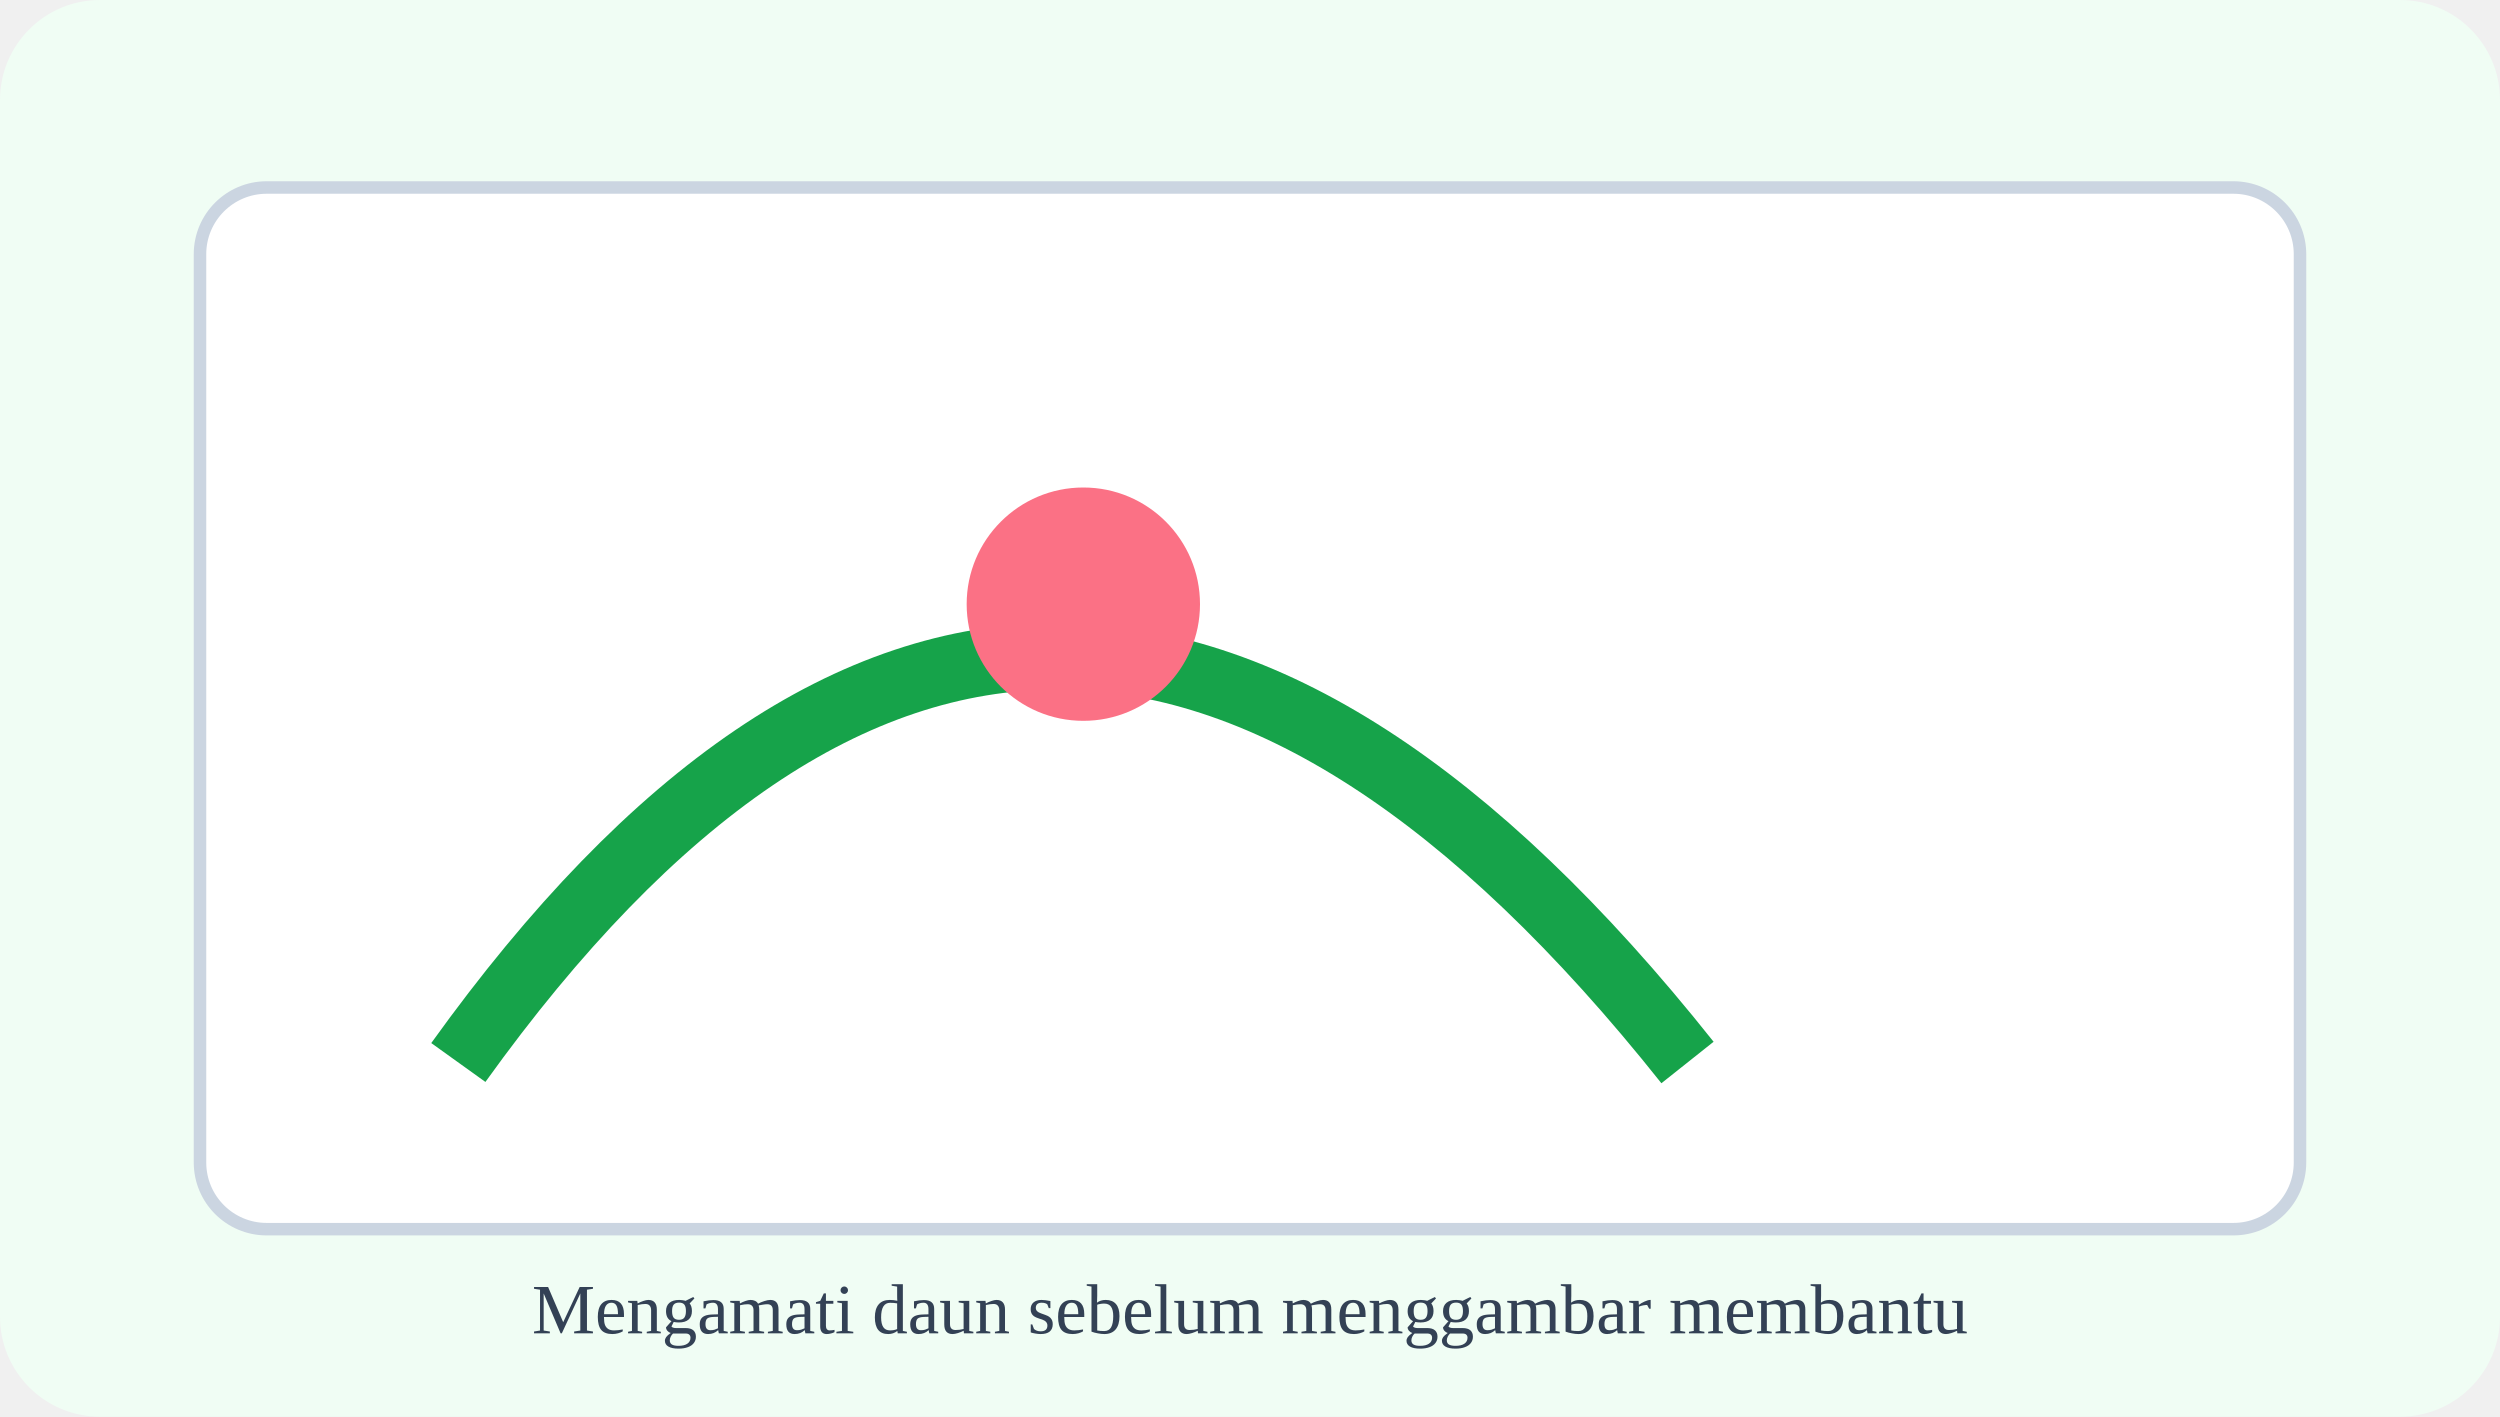
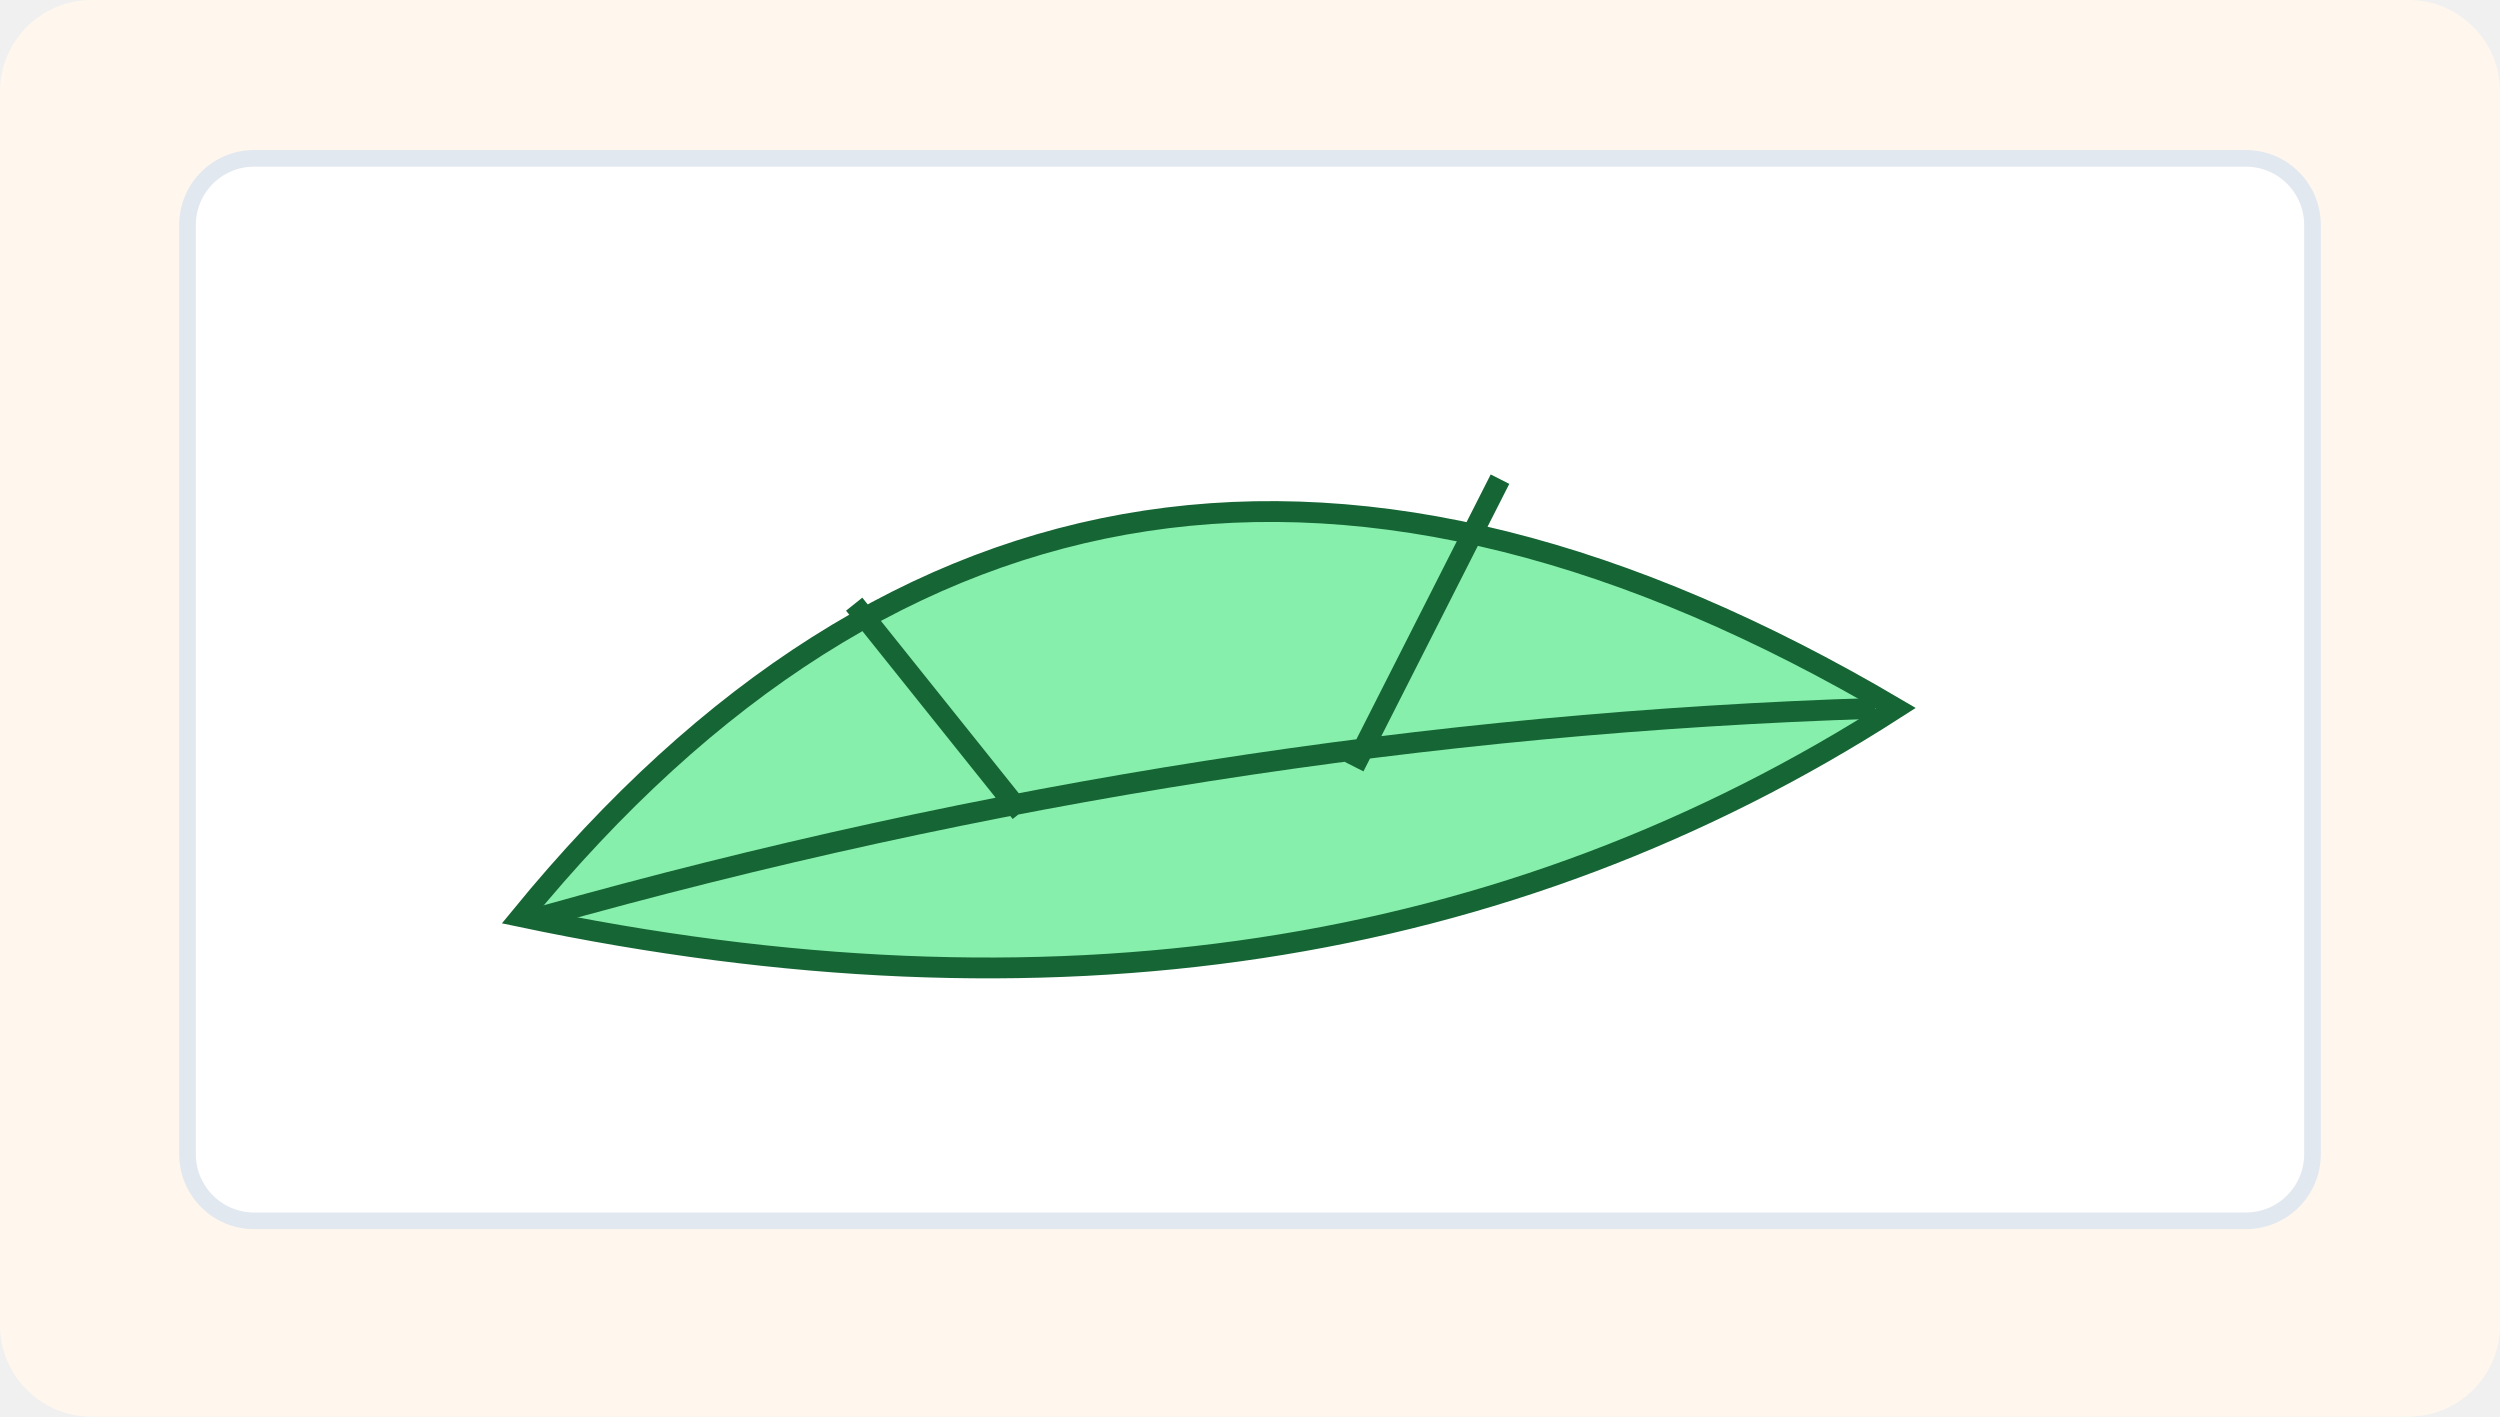
- <svg xmlns="http://www.w3.org/2000/svg" width="600" height="340" viewBox="0 0 600 340">
-   <rect width="600" height="340" rx="24" fill="#f0fdf4" />
-   <rect x="48" y="45" width="504" height="250" rx="16" fill="#ffffff" stroke="#cbd5e1" stroke-width="3" />
-   <path d="M110 255 Q250 60 405 255" stroke="#16a34a" stroke-width="16" fill="none" />
-   <circle cx="260" cy="145" r="28" fill="#fb7185" />
-   <text x="300" y="320" font-size="17" text-anchor="middle" fill="#334155">Mengamati daun sebelum menggambar membantu </text>
+ <svg xmlns="http://www.w3.org/2000/svg" viewBox="0 0 600 340" width="600" height="340" role="img" aria-label="Stimulus Seni Rupa Bab 1 gambar 3">
+   <rect width="600" height="340" rx="22" fill="#fff7ed" />
+   <rect x="45" y="38" width="510" height="255" rx="16" fill="#fff" stroke="#e2e8f0" stroke-width="4" />
+   <path d="M125 220 Q260 55 455 170 Q315 260 125 220 Z" fill="#86efac" stroke="#166534" stroke-width="5" />
+   <path d="M130 220 Q290 175 450 170 M245 195 L205 145 M325 184 L360 115" stroke="#166534" fill="none" stroke-width="5" />
</svg>
